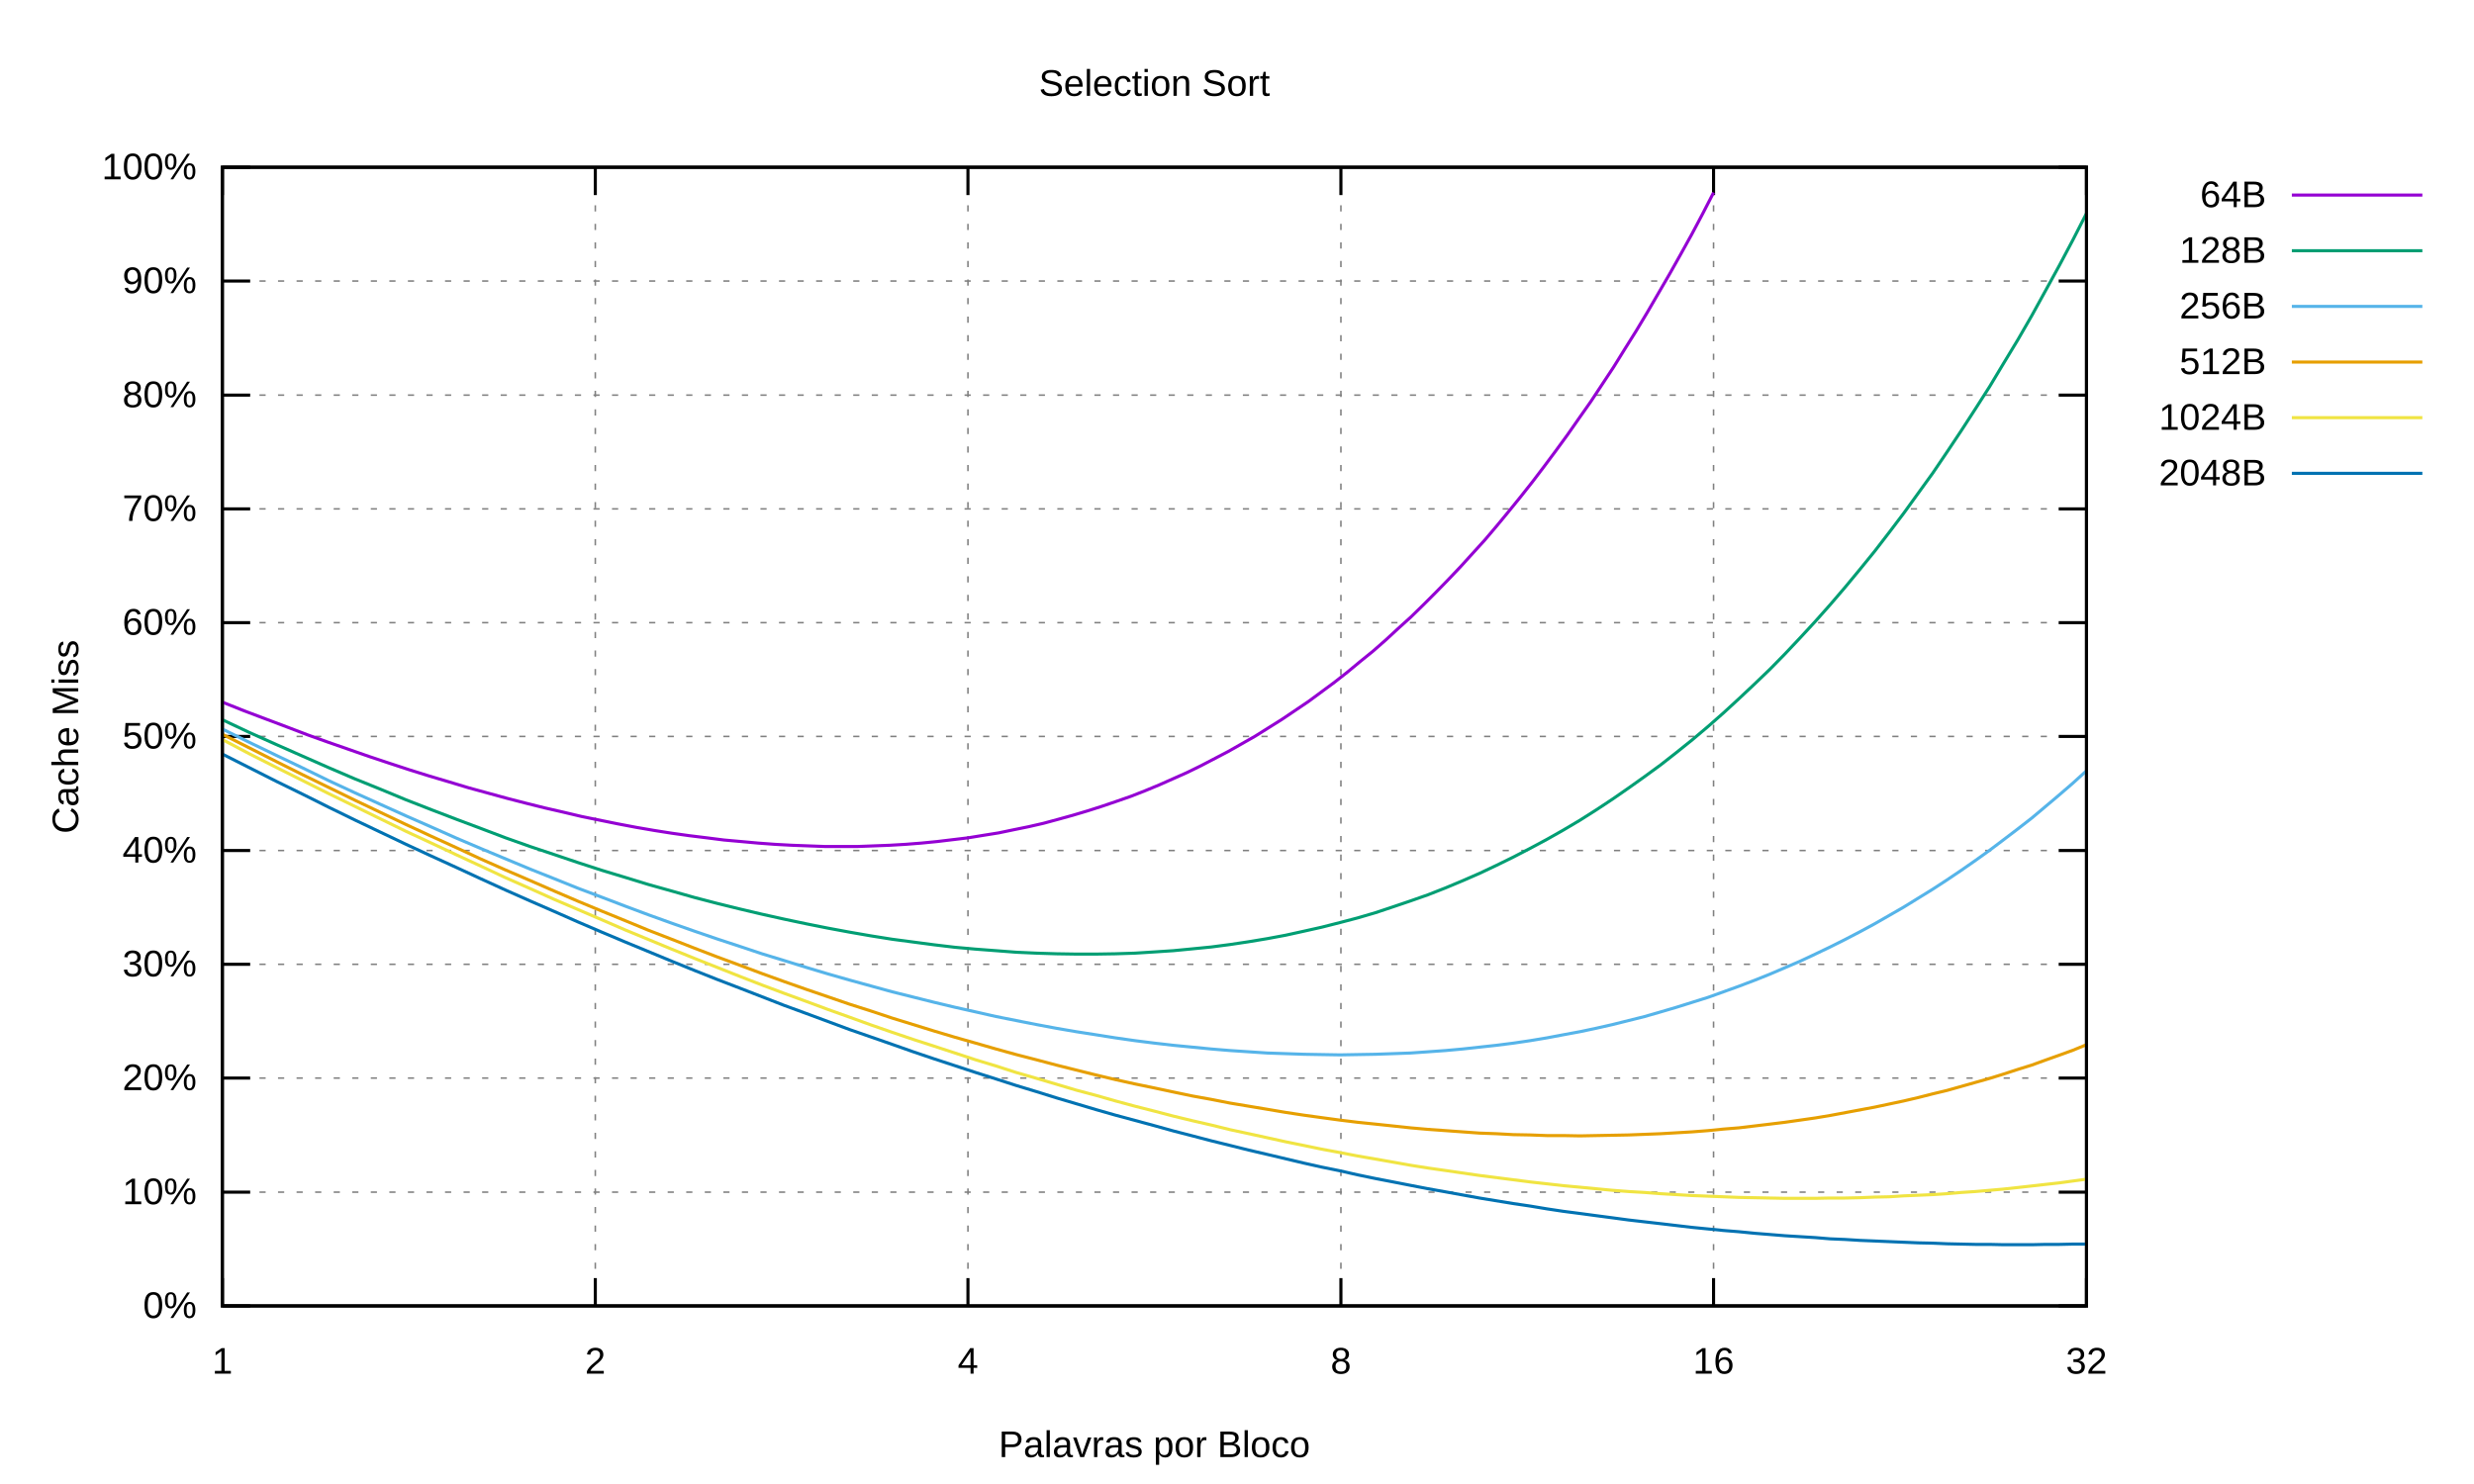
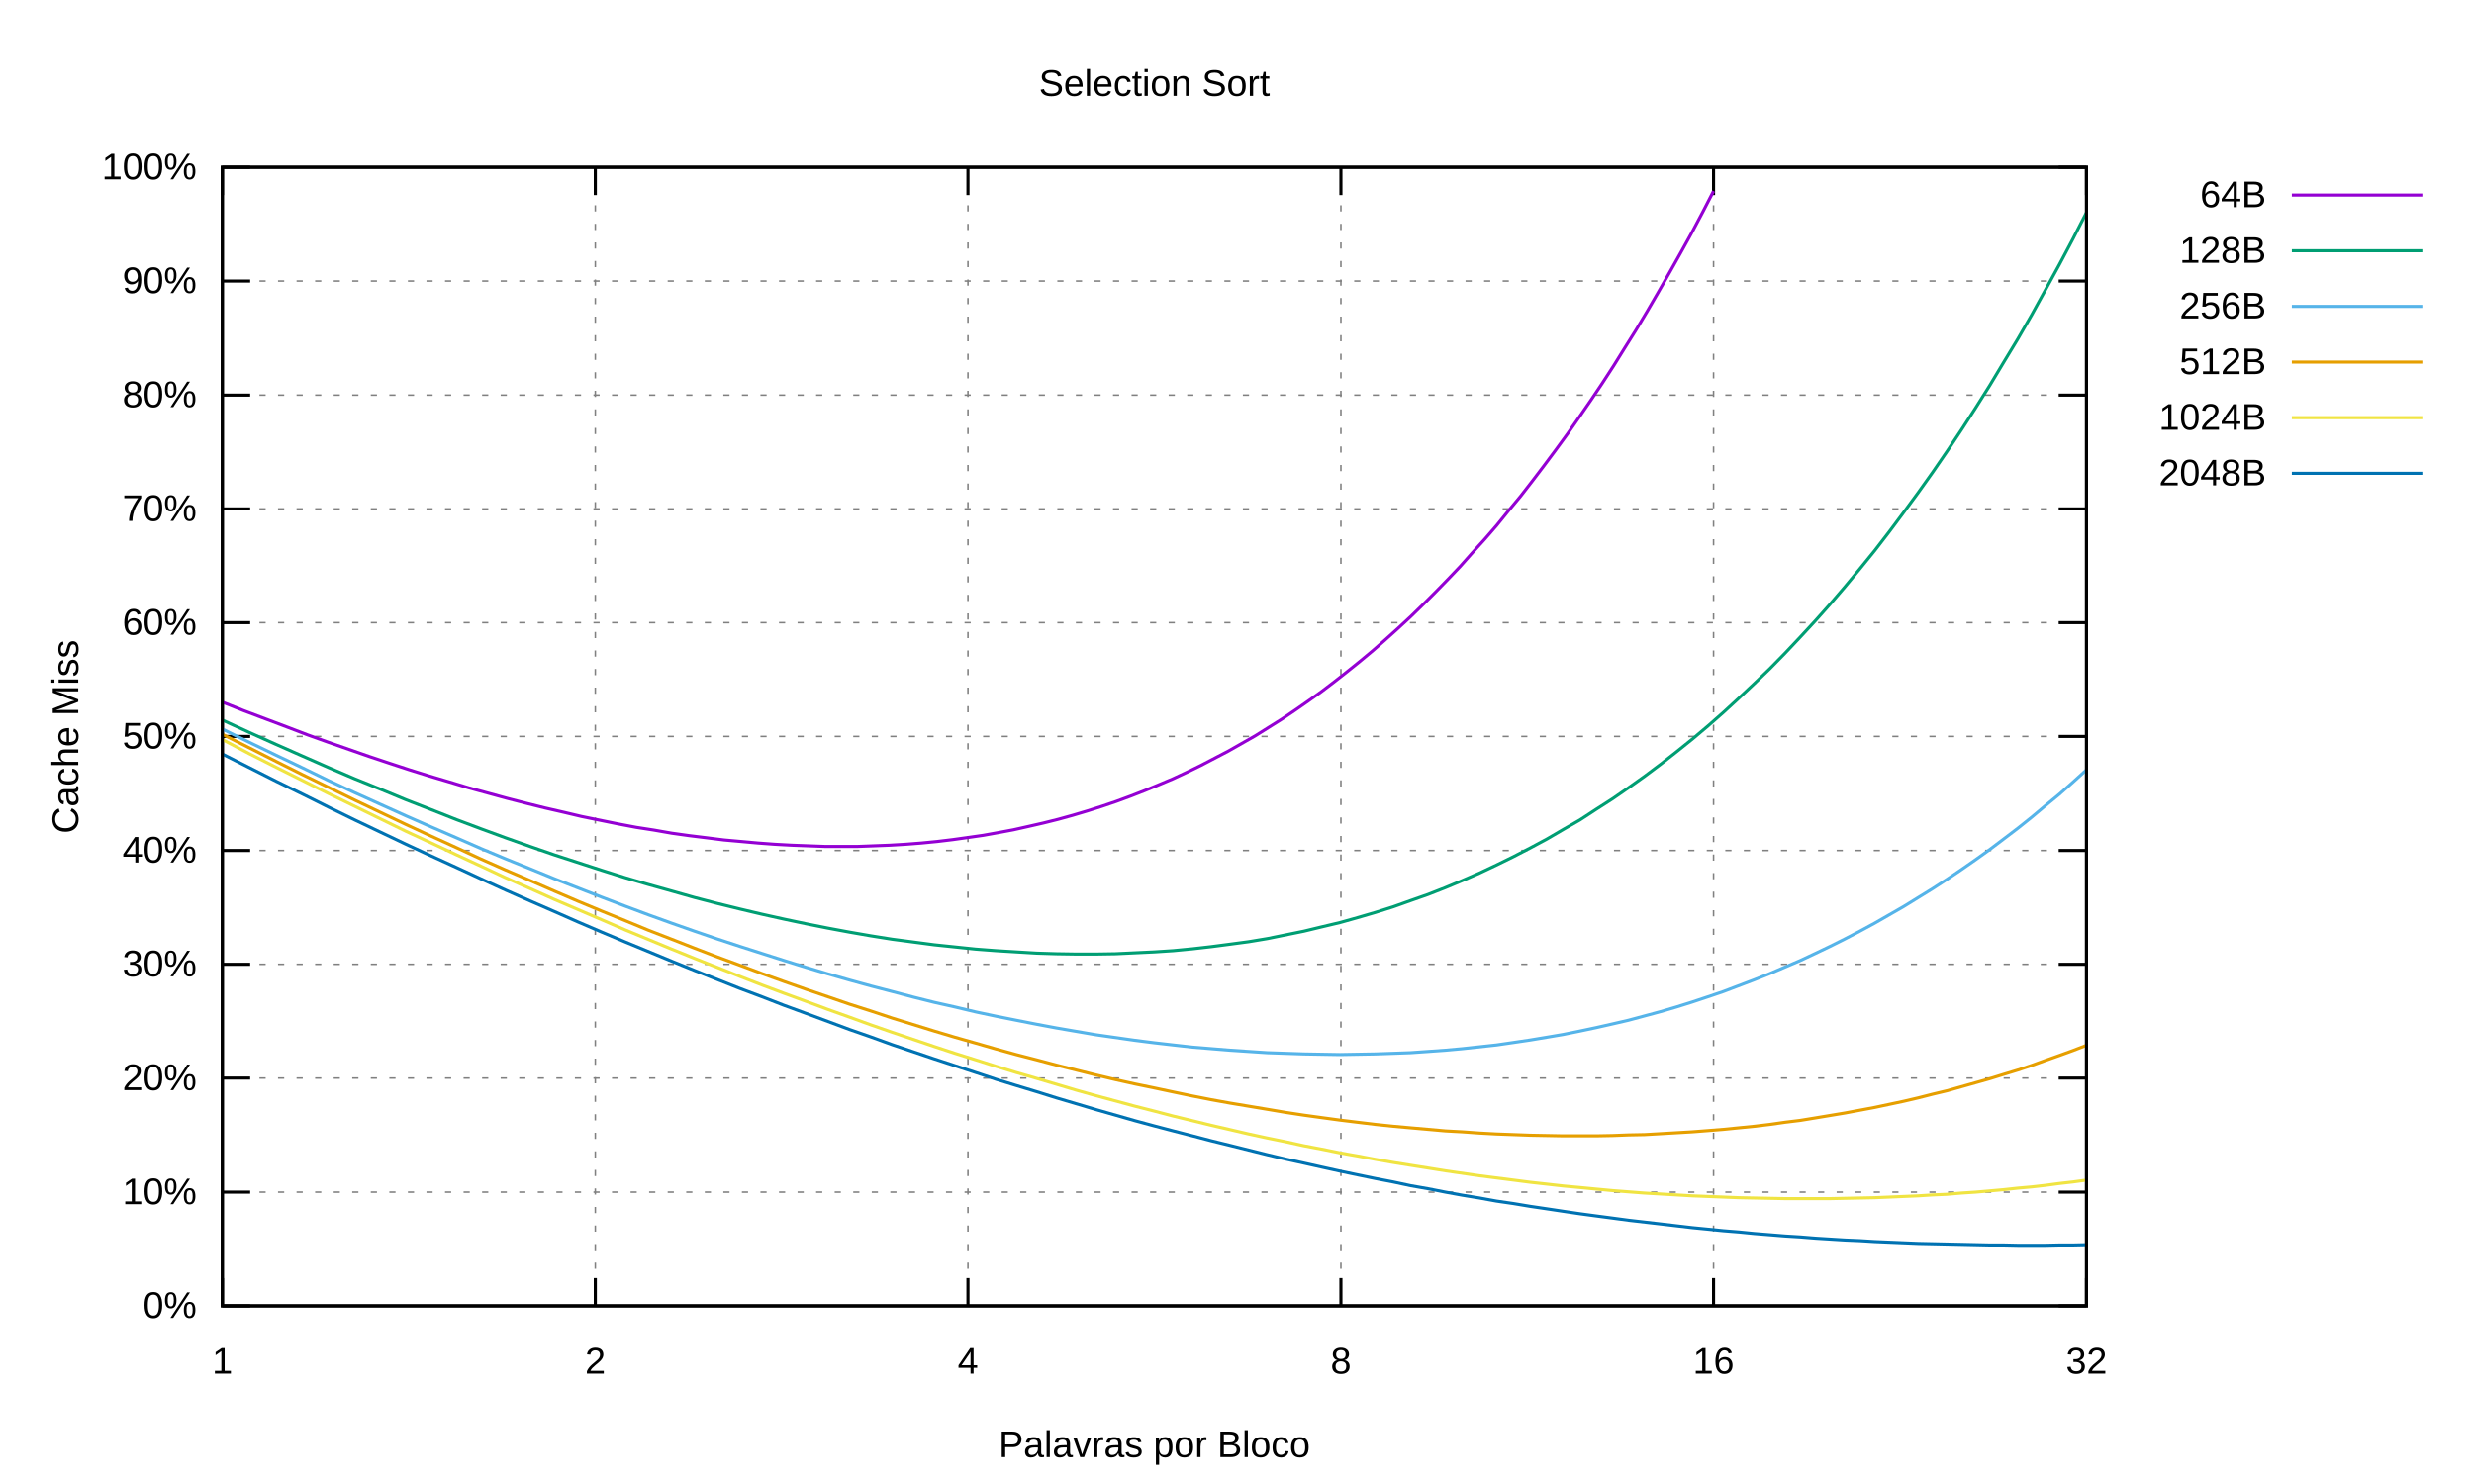
<svg xmlns="http://www.w3.org/2000/svg" xmlns:xlink="http://www.w3.org/1999/xlink" width="800" height="480" viewBox="0 0 800 480">
  <g id="gnuplot_canvas">
    <rect x="0" y="0" width="800" height="480" fill="none" />
    <defs>
      <circle id="gpDot" r="0.5" stroke-width="0.5" stroke="currentColor" />
      <path id="gpPt0" stroke-width="0.222" stroke="currentColor" d="M-1,0 h2 M0,-1 v2" />
      <path id="gpPt1" stroke-width="0.222" stroke="currentColor" d="M-1,-1 L1,1 M1,-1 L-1,1" />
      <path id="gpPt2" stroke-width="0.222" stroke="currentColor" d="M-1,0 L1,0 M0,-1 L0,1 M-1,-1 L1,1 M-1,1 L1,-1" />
      <rect id="gpPt3" stroke-width="0.222" stroke="currentColor" x="-1" y="-1" width="2" height="2" />
      <rect id="gpPt4" stroke-width="0.222" stroke="currentColor" fill="currentColor" x="-1" y="-1" width="2" height="2" />
      <circle id="gpPt5" stroke-width="0.222" stroke="currentColor" cx="0" cy="0" r="1" />
      <use xlink:href="#gpPt5" id="gpPt6" fill="currentColor" stroke="none" />
      <path id="gpPt7" stroke-width="0.222" stroke="currentColor" d="M0,-1.33 L-1.33,0.67 L1.33,0.67 z" />
      <use xlink:href="#gpPt7" id="gpPt8" fill="currentColor" stroke="none" />
      <use xlink:href="#gpPt7" id="gpPt9" stroke="currentColor" transform="rotate(180)" />
      <use xlink:href="#gpPt9" id="gpPt10" fill="currentColor" stroke="none" />
      <use xlink:href="#gpPt3" id="gpPt11" stroke="currentColor" transform="rotate(45)" />
      <use xlink:href="#gpPt11" id="gpPt12" fill="currentColor" stroke="none" />
      <path id="gpPt13" stroke-width="0.222" stroke="currentColor" d="M0,1.330 L1.265,0.411 L0.782,-1.067 L-0.782,-1.076 L-1.265,0.411 z" />
      <use xlink:href="#gpPt13" id="gpPt14" fill="currentColor" stroke="none" />
      <filter id="textbox" filterUnits="objectBoundingBox" x="0" y="0" height="1" width="1">
        <feFlood flood-color="white" flood-opacity="1" result="bgnd" />
        <feComposite in="SourceGraphic" in2="bgnd" operator="atop" />
      </filter>
      <filter id="greybox" filterUnits="objectBoundingBox" x="0" y="0" height="1" width="1">
        <feFlood flood-color="lightgrey" flood-opacity="1" result="grey" />
        <feComposite in="SourceGraphic" in2="grey" operator="atop" />
      </filter>
    </defs>
    <g fill="none" color="white" stroke="black" stroke-width="1.00" stroke-linecap="butt" stroke-linejoin="miter">
</g>
    <g fill="none" color="black" stroke="currentColor" stroke-width="1.00" stroke-linecap="butt" stroke-linejoin="miter">
</g>
    <g fill="none" color="black" stroke="black" stroke-width="0.50" stroke-linecap="butt" stroke-linejoin="miter">
</g>
    <g fill="none" color="gray" stroke="currentColor" stroke-width="0.50" stroke-linecap="butt" stroke-linejoin="miter">
      <path stroke="gray" stroke-dasharray="2,4" class="gridline" d="M71.9,422.4 L674.7,422.4  " />
    </g>
    <g fill="none" color="gray" stroke="gray" stroke-width="1.00" stroke-linecap="butt" stroke-linejoin="miter">
</g>
    <g fill="none" color="black" stroke="currentColor" stroke-width="1.00" stroke-linecap="butt" stroke-linejoin="miter">
      <path stroke="black" d="M71.9,422.4 L80.9,422.4 M674.7,422.4 L665.7,422.4  " />
      <g transform="translate(63.6,426.3)" stroke="none" fill="black" font-family="Arial" font-size="12.00" text-anchor="end">
        <text>
          <tspan font-family="Arial">0%</tspan>
        </text>
      </g>
    </g>
    <g fill="none" color="black" stroke="currentColor" stroke-width="1.00" stroke-linecap="butt" stroke-linejoin="miter">
</g>
    <g fill="none" color="black" stroke="black" stroke-width="0.50" stroke-linecap="butt" stroke-linejoin="miter">
</g>
    <g fill="none" color="gray" stroke="currentColor" stroke-width="0.50" stroke-linecap="butt" stroke-linejoin="miter">
      <path stroke="gray" stroke-dasharray="2,4" class="gridline" d="M71.9,385.6 L674.7,385.6  " />
    </g>
    <g fill="none" color="gray" stroke="gray" stroke-width="1.00" stroke-linecap="butt" stroke-linejoin="miter">
</g>
    <g fill="none" color="black" stroke="currentColor" stroke-width="1.00" stroke-linecap="butt" stroke-linejoin="miter">
      <path stroke="black" d="M71.9,385.6 L80.9,385.6 M674.7,385.6 L665.7,385.6  " />
      <g transform="translate(63.6,389.5)" stroke="none" fill="black" font-family="Arial" font-size="12.00" text-anchor="end">
        <text>
          <tspan font-family="Arial">10%</tspan>
        </text>
      </g>
    </g>
    <g fill="none" color="black" stroke="currentColor" stroke-width="1.00" stroke-linecap="butt" stroke-linejoin="miter">
</g>
    <g fill="none" color="black" stroke="black" stroke-width="0.50" stroke-linecap="butt" stroke-linejoin="miter">
</g>
    <g fill="none" color="gray" stroke="currentColor" stroke-width="0.50" stroke-linecap="butt" stroke-linejoin="miter">
      <path stroke="gray" stroke-dasharray="2,4" class="gridline" d="M71.9,348.7 L674.7,348.7  " />
    </g>
    <g fill="none" color="gray" stroke="gray" stroke-width="1.00" stroke-linecap="butt" stroke-linejoin="miter">
</g>
    <g fill="none" color="black" stroke="currentColor" stroke-width="1.00" stroke-linecap="butt" stroke-linejoin="miter">
      <path stroke="black" d="M71.9,348.7 L80.9,348.7 M674.7,348.7 L665.7,348.7  " />
      <g transform="translate(63.6,352.6)" stroke="none" fill="black" font-family="Arial" font-size="12.00" text-anchor="end">
        <text>
          <tspan font-family="Arial">20%</tspan>
        </text>
      </g>
    </g>
    <g fill="none" color="black" stroke="currentColor" stroke-width="1.00" stroke-linecap="butt" stroke-linejoin="miter">
</g>
    <g fill="none" color="black" stroke="black" stroke-width="0.50" stroke-linecap="butt" stroke-linejoin="miter">
</g>
    <g fill="none" color="gray" stroke="currentColor" stroke-width="0.50" stroke-linecap="butt" stroke-linejoin="miter">
      <path stroke="gray" stroke-dasharray="2,4" class="gridline" d="M71.9,311.9 L674.7,311.9  " />
    </g>
    <g fill="none" color="gray" stroke="gray" stroke-width="1.00" stroke-linecap="butt" stroke-linejoin="miter">
</g>
    <g fill="none" color="black" stroke="currentColor" stroke-width="1.00" stroke-linecap="butt" stroke-linejoin="miter">
      <path stroke="black" d="M71.9,311.9 L80.9,311.9 M674.7,311.9 L665.7,311.9  " />
      <g transform="translate(63.6,315.8)" stroke="none" fill="black" font-family="Arial" font-size="12.00" text-anchor="end">
        <text>
          <tspan font-family="Arial">30%</tspan>
        </text>
      </g>
    </g>
    <g fill="none" color="black" stroke="currentColor" stroke-width="1.00" stroke-linecap="butt" stroke-linejoin="miter">
</g>
    <g fill="none" color="black" stroke="black" stroke-width="0.50" stroke-linecap="butt" stroke-linejoin="miter">
</g>
    <g fill="none" color="gray" stroke="currentColor" stroke-width="0.50" stroke-linecap="butt" stroke-linejoin="miter">
      <path stroke="gray" stroke-dasharray="2,4" class="gridline" d="M71.9,275.1 L674.7,275.1  " />
    </g>
    <g fill="none" color="gray" stroke="gray" stroke-width="1.00" stroke-linecap="butt" stroke-linejoin="miter">
</g>
    <g fill="none" color="black" stroke="currentColor" stroke-width="1.00" stroke-linecap="butt" stroke-linejoin="miter">
      <path stroke="black" d="M71.9,275.1 L80.9,275.1 M674.7,275.1 L665.7,275.1  " />
      <g transform="translate(63.6,279.0)" stroke="none" fill="black" font-family="Arial" font-size="12.00" text-anchor="end">
        <text>
          <tspan font-family="Arial">40%</tspan>
        </text>
      </g>
    </g>
    <g fill="none" color="black" stroke="currentColor" stroke-width="1.00" stroke-linecap="butt" stroke-linejoin="miter">
</g>
    <g fill="none" color="black" stroke="black" stroke-width="0.50" stroke-linecap="butt" stroke-linejoin="miter">
</g>
    <g fill="none" color="gray" stroke="currentColor" stroke-width="0.50" stroke-linecap="butt" stroke-linejoin="miter">
      <path stroke="gray" stroke-dasharray="2,4" class="gridline" d="M71.9,238.2 L674.7,238.2  " />
    </g>
    <g fill="none" color="gray" stroke="gray" stroke-width="1.00" stroke-linecap="butt" stroke-linejoin="miter">
</g>
    <g fill="none" color="black" stroke="currentColor" stroke-width="1.00" stroke-linecap="butt" stroke-linejoin="miter">
      <path stroke="black" d="M71.9,238.2 L80.9,238.2 M674.7,238.2 L665.7,238.2  " />
      <g transform="translate(63.6,242.1)" stroke="none" fill="black" font-family="Arial" font-size="12.00" text-anchor="end">
        <text>
          <tspan font-family="Arial">50%</tspan>
        </text>
      </g>
    </g>
    <g fill="none" color="black" stroke="currentColor" stroke-width="1.00" stroke-linecap="butt" stroke-linejoin="miter">
</g>
    <g fill="none" color="black" stroke="black" stroke-width="0.50" stroke-linecap="butt" stroke-linejoin="miter">
</g>
    <g fill="none" color="gray" stroke="currentColor" stroke-width="0.50" stroke-linecap="butt" stroke-linejoin="miter">
      <path stroke="gray" stroke-dasharray="2,4" class="gridline" d="M71.9,201.4 L674.7,201.4  " />
    </g>
    <g fill="none" color="gray" stroke="gray" stroke-width="1.00" stroke-linecap="butt" stroke-linejoin="miter">
</g>
    <g fill="none" color="black" stroke="currentColor" stroke-width="1.00" stroke-linecap="butt" stroke-linejoin="miter">
      <path stroke="black" d="M71.9,201.4 L80.9,201.4 M674.7,201.4 L665.7,201.4  " />
      <g transform="translate(63.6,205.3)" stroke="none" fill="black" font-family="Arial" font-size="12.00" text-anchor="end">
        <text>
          <tspan font-family="Arial">60%</tspan>
        </text>
      </g>
    </g>
    <g fill="none" color="black" stroke="currentColor" stroke-width="1.00" stroke-linecap="butt" stroke-linejoin="miter">
</g>
    <g fill="none" color="black" stroke="black" stroke-width="0.50" stroke-linecap="butt" stroke-linejoin="miter">
</g>
    <g fill="none" color="gray" stroke="currentColor" stroke-width="0.50" stroke-linecap="butt" stroke-linejoin="miter">
      <path stroke="gray" stroke-dasharray="2,4" class="gridline" d="M71.9,164.6 L674.7,164.6  " />
    </g>
    <g fill="none" color="gray" stroke="gray" stroke-width="1.00" stroke-linecap="butt" stroke-linejoin="miter">
</g>
    <g fill="none" color="black" stroke="currentColor" stroke-width="1.00" stroke-linecap="butt" stroke-linejoin="miter">
      <path stroke="black" d="M71.9,164.6 L80.9,164.6 M674.7,164.6 L665.7,164.6  " />
      <g transform="translate(63.6,168.5)" stroke="none" fill="black" font-family="Arial" font-size="12.00" text-anchor="end">
        <text>
          <tspan font-family="Arial">70%</tspan>
        </text>
      </g>
    </g>
    <g fill="none" color="black" stroke="currentColor" stroke-width="1.00" stroke-linecap="butt" stroke-linejoin="miter">
</g>
    <g fill="none" color="black" stroke="black" stroke-width="0.50" stroke-linecap="butt" stroke-linejoin="miter">
</g>
    <g fill="none" color="gray" stroke="currentColor" stroke-width="0.50" stroke-linecap="butt" stroke-linejoin="miter">
      <path stroke="gray" stroke-dasharray="2,4" class="gridline" d="M71.9,127.8 L674.7,127.8  " />
    </g>
    <g fill="none" color="gray" stroke="gray" stroke-width="1.00" stroke-linecap="butt" stroke-linejoin="miter">
</g>
    <g fill="none" color="black" stroke="currentColor" stroke-width="1.00" stroke-linecap="butt" stroke-linejoin="miter">
      <path stroke="black" d="M71.9,127.8 L80.9,127.8 M674.7,127.8 L665.7,127.8  " />
      <g transform="translate(63.6,131.7)" stroke="none" fill="black" font-family="Arial" font-size="12.00" text-anchor="end">
        <text>
          <tspan font-family="Arial">80%</tspan>
        </text>
      </g>
    </g>
    <g fill="none" color="black" stroke="currentColor" stroke-width="1.00" stroke-linecap="butt" stroke-linejoin="miter">
</g>
    <g fill="none" color="black" stroke="black" stroke-width="0.50" stroke-linecap="butt" stroke-linejoin="miter">
</g>
    <g fill="none" color="gray" stroke="currentColor" stroke-width="0.50" stroke-linecap="butt" stroke-linejoin="miter">
      <path stroke="gray" stroke-dasharray="2,4" class="gridline" d="M71.9,90.9 L674.7,90.9  " />
    </g>
    <g fill="none" color="gray" stroke="gray" stroke-width="1.00" stroke-linecap="butt" stroke-linejoin="miter">
</g>
    <g fill="none" color="black" stroke="currentColor" stroke-width="1.00" stroke-linecap="butt" stroke-linejoin="miter">
      <path stroke="black" d="M71.9,90.9 L80.9,90.9 M674.7,90.9 L665.7,90.9  " />
      <g transform="translate(63.6,94.8)" stroke="none" fill="black" font-family="Arial" font-size="12.00" text-anchor="end">
        <text>
          <tspan font-family="Arial">90%</tspan>
        </text>
      </g>
    </g>
    <g fill="none" color="black" stroke="currentColor" stroke-width="1.00" stroke-linecap="butt" stroke-linejoin="miter">
</g>
    <g fill="none" color="black" stroke="black" stroke-width="0.50" stroke-linecap="butt" stroke-linejoin="miter">
</g>
    <g fill="none" color="gray" stroke="currentColor" stroke-width="0.50" stroke-linecap="butt" stroke-linejoin="miter">
      <path stroke="gray" stroke-dasharray="2,4" class="gridline" d="M71.9,54.1 L674.7,54.1  " />
    </g>
    <g fill="none" color="gray" stroke="gray" stroke-width="1.00" stroke-linecap="butt" stroke-linejoin="miter">
</g>
    <g fill="none" color="black" stroke="currentColor" stroke-width="1.00" stroke-linecap="butt" stroke-linejoin="miter">
      <path stroke="black" d="M71.9,54.1 L80.9,54.1 M674.7,54.1 L665.7,54.1  " />
      <g transform="translate(63.6,58.0)" stroke="none" fill="black" font-family="Arial" font-size="12.00" text-anchor="end">
        <text>
          <tspan font-family="Arial">100%</tspan>
        </text>
      </g>
    </g>
    <g fill="none" color="black" stroke="currentColor" stroke-width="1.00" stroke-linecap="butt" stroke-linejoin="miter">
</g>
    <g fill="none" color="black" stroke="black" stroke-width="0.50" stroke-linecap="butt" stroke-linejoin="miter">
</g>
    <g fill="none" color="gray" stroke="currentColor" stroke-width="0.50" stroke-linecap="butt" stroke-linejoin="miter">
      <path stroke="gray" stroke-dasharray="2,4" class="gridline" d="M71.9,422.4 L71.9,54.1  " />
    </g>
    <g fill="none" color="gray" stroke="gray" stroke-width="1.00" stroke-linecap="butt" stroke-linejoin="miter">
</g>
    <g fill="none" color="black" stroke="currentColor" stroke-width="1.00" stroke-linecap="butt" stroke-linejoin="miter">
      <path stroke="black" d="M71.9,422.4 L71.9,413.4 M71.9,54.1 L71.9,63.1  " />
      <g transform="translate(71.9,444.3)" stroke="none" fill="black" font-family="Arial" font-size="12.00" text-anchor="middle">
        <text>
          <tspan font-family="Arial"> 1</tspan>
        </text>
      </g>
    </g>
    <g fill="none" color="black" stroke="currentColor" stroke-width="1.00" stroke-linecap="butt" stroke-linejoin="miter">
</g>
    <g fill="none" color="black" stroke="black" stroke-width="0.50" stroke-linecap="butt" stroke-linejoin="miter">
</g>
    <g fill="none" color="gray" stroke="currentColor" stroke-width="0.50" stroke-linecap="butt" stroke-linejoin="miter">
      <path stroke="gray" stroke-dasharray="2,4" class="gridline" d="M192.5,422.4 L192.5,54.1  " />
    </g>
    <g fill="none" color="gray" stroke="gray" stroke-width="1.00" stroke-linecap="butt" stroke-linejoin="miter">
</g>
    <g fill="none" color="black" stroke="currentColor" stroke-width="1.00" stroke-linecap="butt" stroke-linejoin="miter">
      <path stroke="black" d="M192.5,422.4 L192.5,413.4 M192.5,54.1 L192.5,63.1  " />
      <g transform="translate(192.5,444.3)" stroke="none" fill="black" font-family="Arial" font-size="12.00" text-anchor="middle">
        <text>
          <tspan font-family="Arial"> 2</tspan>
        </text>
      </g>
    </g>
    <g fill="none" color="black" stroke="currentColor" stroke-width="1.00" stroke-linecap="butt" stroke-linejoin="miter">
</g>
    <g fill="none" color="black" stroke="black" stroke-width="0.50" stroke-linecap="butt" stroke-linejoin="miter">
</g>
    <g fill="none" color="gray" stroke="currentColor" stroke-width="0.50" stroke-linecap="butt" stroke-linejoin="miter">
      <path stroke="gray" stroke-dasharray="2,4" class="gridline" d="M313.0,422.4 L313.0,54.1  " />
    </g>
    <g fill="none" color="gray" stroke="gray" stroke-width="1.00" stroke-linecap="butt" stroke-linejoin="miter">
</g>
    <g fill="none" color="black" stroke="currentColor" stroke-width="1.00" stroke-linecap="butt" stroke-linejoin="miter">
      <path stroke="black" d="M313.0,422.4 L313.0,413.4 M313.0,54.1 L313.0,63.1  " />
      <g transform="translate(313.0,444.3)" stroke="none" fill="black" font-family="Arial" font-size="12.00" text-anchor="middle">
        <text>
          <tspan font-family="Arial"> 4</tspan>
        </text>
      </g>
    </g>
    <g fill="none" color="black" stroke="currentColor" stroke-width="1.00" stroke-linecap="butt" stroke-linejoin="miter">
</g>
    <g fill="none" color="black" stroke="black" stroke-width="0.50" stroke-linecap="butt" stroke-linejoin="miter">
</g>
    <g fill="none" color="gray" stroke="currentColor" stroke-width="0.50" stroke-linecap="butt" stroke-linejoin="miter">
      <path stroke="gray" stroke-dasharray="2,4" class="gridline" d="M433.6,422.4 L433.6,54.1  " />
    </g>
    <g fill="none" color="gray" stroke="gray" stroke-width="1.00" stroke-linecap="butt" stroke-linejoin="miter">
</g>
    <g fill="none" color="black" stroke="currentColor" stroke-width="1.00" stroke-linecap="butt" stroke-linejoin="miter">
      <path stroke="black" d="M433.6,422.4 L433.6,413.4 M433.6,54.1 L433.6,63.1  " />
      <g transform="translate(433.6,444.3)" stroke="none" fill="black" font-family="Arial" font-size="12.00" text-anchor="middle">
        <text>
          <tspan font-family="Arial"> 8</tspan>
        </text>
      </g>
    </g>
    <g fill="none" color="black" stroke="currentColor" stroke-width="1.00" stroke-linecap="butt" stroke-linejoin="miter">
</g>
    <g fill="none" color="black" stroke="black" stroke-width="0.50" stroke-linecap="butt" stroke-linejoin="miter">
</g>
    <g fill="none" color="gray" stroke="currentColor" stroke-width="0.50" stroke-linecap="butt" stroke-linejoin="miter">
      <path stroke="gray" stroke-dasharray="2,4" class="gridline" d="M554.1,422.4 L554.1,54.1  " />
    </g>
    <g fill="none" color="gray" stroke="gray" stroke-width="1.00" stroke-linecap="butt" stroke-linejoin="miter">
</g>
    <g fill="none" color="black" stroke="currentColor" stroke-width="1.00" stroke-linecap="butt" stroke-linejoin="miter">
      <path stroke="black" d="M554.1,422.4 L554.1,413.4 M554.1,54.1 L554.1,63.1  " />
      <g transform="translate(554.1,444.3)" stroke="none" fill="black" font-family="Arial" font-size="12.00" text-anchor="middle">
        <text>
          <tspan font-family="Arial"> 16</tspan>
        </text>
      </g>
    </g>
    <g fill="none" color="black" stroke="currentColor" stroke-width="1.00" stroke-linecap="butt" stroke-linejoin="miter">
</g>
    <g fill="none" color="black" stroke="black" stroke-width="0.50" stroke-linecap="butt" stroke-linejoin="miter">
</g>
    <g fill="none" color="gray" stroke="currentColor" stroke-width="0.50" stroke-linecap="butt" stroke-linejoin="miter">
      <path stroke="gray" stroke-dasharray="2,4" class="gridline" d="M674.7,422.4 L674.7,54.1  " />
    </g>
    <g fill="none" color="gray" stroke="gray" stroke-width="1.00" stroke-linecap="butt" stroke-linejoin="miter">
</g>
    <g fill="none" color="black" stroke="currentColor" stroke-width="1.00" stroke-linecap="butt" stroke-linejoin="miter">
      <path stroke="black" d="M674.7,422.4 L674.7,413.4 M674.7,54.1 L674.7,63.1  " />
      <g transform="translate(674.7,444.3)" stroke="none" fill="black" font-family="Arial" font-size="12.00" text-anchor="middle">
        <text>
          <tspan font-family="Arial"> 32</tspan>
        </text>
      </g>
    </g>
    <g fill="none" color="black" stroke="currentColor" stroke-width="1.00" stroke-linecap="butt" stroke-linejoin="miter">
</g>
    <g fill="none" color="black" stroke="currentColor" stroke-width="1.00" stroke-linecap="butt" stroke-linejoin="miter">
      <path stroke="black" d="M71.9,54.1 L71.9,422.4 L674.7,422.4 L674.7,54.1 L71.9,54.1 Z  " />
    </g>
    <g fill="none" color="black" stroke="currentColor" stroke-width="1.00" stroke-linecap="butt" stroke-linejoin="miter">
      <g transform="translate(25.3,238.3) rotate(270)" stroke="none" fill="black" font-family="Arial" font-size="12.00" text-anchor="middle">
        <text>
          <tspan font-family="Arial">Cache Miss</tspan>
        </text>
      </g>
    </g>
    <g fill="none" color="black" stroke="currentColor" stroke-width="1.00" stroke-linecap="butt" stroke-linejoin="miter">
      <g transform="translate(373.3,471.3)" stroke="none" fill="black" font-family="Arial" font-size="12.00" text-anchor="middle">
        <text>
          <tspan font-family="Arial">Palavras por Bloco</tspan>
        </text>
      </g>
    </g>
    <g fill="none" color="black" stroke="currentColor" stroke-width="1.00" stroke-linecap="butt" stroke-linejoin="miter">
      <g transform="translate(373.3,31.0)" stroke="none" fill="black" font-family="Arial" font-size="12.00" text-anchor="middle">
        <text>
          <tspan font-family="Arial">Selection Sort</tspan>
        </text>
      </g>
    </g>
    <g fill="none" color="black" stroke="currentColor" stroke-width="1.00" stroke-linecap="butt" stroke-linejoin="miter">
</g>
    <g id="gnuplot_plot_1">
      <g fill="none" color="black" stroke="currentColor" stroke-width="1.00" stroke-linecap="butt" stroke-linejoin="miter">
        <g transform="translate(732.8,67.0)" stroke="none" fill="black" font-family="Arial" font-size="12.00" text-anchor="end">
          <text>
            <tspan font-family="Arial">64B</tspan>
          </text>
        </g>
      </g>
      <g fill="none" color="black" stroke="currentColor" stroke-width="1.00" stroke-linecap="butt" stroke-linejoin="miter">
-         <path stroke="rgb(148,   0, 211)" d="M741.1,63.1 L783.3,63.1 M71.9,227.1 L78.9,229.9 L85.8,232.5 L92.7,235.1 L99.5,237.7 L106.2,240.1   L112.8,242.4 L119.4,244.7 L126.0,246.9 L132.4,249.0 L138.8,251.0 L145.2,252.9 L151.5,254.8 L157.7,256.5   L163.9,258.2 L170.1,259.8 L176.1,261.3 L182.2,262.7 L188.1,264.1 L194.0,265.3 L199.9,266.5 L205.7,267.6   L211.5,268.6 L217.2,269.5 L222.9,270.3 L228.6,271.0 L234.1,271.7 L239.7,272.2 L245.2,272.7 L250.6,273.1   L256.1,273.4 L261.4,273.6 L266.8,273.8 L272.0,273.8 L277.3,273.8 L282.5,273.6 L287.7,273.4 L292.8,273.1   L297.9,272.7 L303.0,272.2 L308.0,271.6 L313.0,271.0 L317.9,270.2 L322.9,269.4 L327.7,268.4 L332.6,267.4   L337.4,266.3 L342.2,265.0 L346.9,263.7 L351.6,262.3 L356.3,260.8 L361.0,259.2 L365.6,257.6 L370.2,255.8   L374.8,253.9 L379.3,251.9 L383.8,249.9 L388.3,247.7 L392.7,245.4 L397.1,243.1 L401.5,240.6 L405.9,238.1   L410.2,235.4 L414.5,232.7 L418.8,229.8 L423.1,226.9 L427.3,223.8 L431.5,220.7 L435.7,217.4 L439.8,214.0   L444.0,210.6 L448.1,207.0 L452.1,203.3 L456.2,199.6 L460.2,195.7 L464.2,191.7 L468.2,187.6 L472.2,183.4   L476.1,179.1 L480.1,174.7 L484.0,170.1 L487.8,165.5 L491.7,160.7 L495.5,155.9 L499.3,150.9 L503.1,145.8   L506.9,140.6 L510.6,135.3 L514.4,129.9 L518.1,124.3 L521.8,118.7 L525.4,112.9 L529.1,107.0 L532.7,101.0   L536.3,94.8 L539.9,88.6 L543.5,82.2 L547.1,75.7 L550.6,69.1 L554.1,62.3  " />
+         <path stroke="rgb(148,   0, 211)" d="M741.1,63.1 L783.3,63.1 M71.9,227.1 L78.9,229.9 L85.8,232.5 L92.7,235.1 L99.5,237.7 L106.2,240.1   L112.8,242.4 L119.4,244.7 L126.0,246.9 L132.4,249.0 L138.8,251.0 L145.2,252.9 L151.5,254.8 L157.7,256.5   L163.9,258.2 L170.1,259.8 L176.1,261.3 L182.2,262.7 L188.1,264.1 L194.0,265.3 L199.9,266.5 L205.7,267.6   L211.5,268.5 L217.2,269.5 L222.9,270.3 L228.6,271.0 L234.1,271.7 L239.7,272.2 L245.2,272.7 L250.6,273.1   L256.1,273.4 L261.4,273.6 L266.8,273.8 L272.0,273.8 L277.3,273.8 L282.5,273.6 L287.7,273.4 L292.8,273.1   L297.9,272.7 L303.0,272.2 L308.0,271.6 L313.0,270.9 L317.9,270.2 L322.9,269.3 L327.7,268.4 L332.6,267.3   L337.4,266.2 L342.2,265.0 L346.9,263.7 L351.6,262.3 L356.3,260.8 L361.0,259.2 L365.6,257.5 L370.2,255.7   L374.8,253.8 L379.3,251.9 L383.8,249.8 L388.3,247.6 L392.7,245.3 L397.1,243.0 L401.5,240.5 L405.9,238.0   L410.2,235.3 L414.5,232.6 L418.8,229.7 L423.1,226.7 L427.3,223.7 L431.5,220.5 L435.7,217.2 L439.8,213.9   L444.0,210.4 L448.1,206.8 L452.1,203.2 L456.2,199.4 L460.2,195.5 L464.2,191.5 L468.2,187.4 L472.2,183.2   L476.1,178.8 L480.1,174.4 L484.0,169.9 L487.8,165.2 L491.7,160.5 L495.5,155.6 L499.3,150.6 L503.1,145.5   L506.9,140.3 L510.6,135.0 L514.4,129.5 L518.1,124.0 L521.8,118.3 L525.4,112.5 L529.1,106.6 L532.7,100.6   L536.3,94.4 L539.9,88.1 L543.5,81.7 L547.1,75.2 L550.6,68.6 L554.1,61.8  " />
      </g>
    </g>
    <g id="gnuplot_plot_2">
      <g fill="none" color="black" stroke="currentColor" stroke-width="1.00" stroke-linecap="butt" stroke-linejoin="miter">
        <g transform="translate(732.8,85.0)" stroke="none" fill="black" font-family="Arial" font-size="12.00" text-anchor="end">
          <text>
            <tspan font-family="Arial">128B</tspan>
          </text>
        </g>
      </g>
      <g fill="none" color="black" stroke="currentColor" stroke-width="1.00" stroke-linecap="butt" stroke-linejoin="miter">
-         <path stroke="rgb(  0, 158, 115)" d="M741.1,81.1 L783.3,81.1 M71.9,232.8 L80.6,236.9 L89.3,240.8 L97.9,244.6 L106.3,248.3 L114.7,251.9   L123.1,255.3 L131.3,258.7 L139.5,261.9 L147.6,265.0 L155.6,268.0 L163.5,271.0 L171.4,273.8 L179.2,276.4   L186.9,279.0 L194.6,281.5 L202.2,283.8 L209.7,286.1 L217.2,288.2 L224.6,290.3 L231.9,292.2 L239.2,294.0   L246.4,295.7 L253.6,297.3 L260.7,298.8 L267.7,300.2 L274.7,301.5 L281.6,302.7 L288.5,303.8 L295.3,304.7   L302.1,305.6 L308.8,306.4 L315.5,307.0 L322.1,307.5 L328.6,308.0 L335.2,308.3 L341.6,308.5 L348.0,308.6   L354.4,308.6 L360.7,308.5 L367.0,308.3 L373.3,307.9 L379.4,307.5 L385.6,306.9 L391.7,306.3 L397.8,305.5   L403.8,304.6 L409.8,303.6 L415.7,302.5 L421.6,301.2 L427.4,299.9 L433.3,298.4 L439.0,296.9 L444.8,295.2   L450.5,293.3 L456.1,291.4 L461.8,289.4 L467.4,287.2 L472.9,284.9 L478.4,282.5 L483.9,279.9 L489.4,277.2   L494.8,274.4 L500.2,271.5 L505.5,268.5 L510.9,265.3 L516.1,262.0 L521.4,258.5 L526.6,254.9 L531.8,251.2   L537.0,247.4 L542.1,243.4 L547.2,239.3 L552.3,235.0 L557.3,230.6 L562.3,226.0 L567.3,221.3 L572.3,216.5   L577.2,211.5 L582.1,206.3 L587.0,201.0 L591.8,195.6 L596.6,190.0 L601.4,184.2 L606.2,178.3 L610.9,172.2   L615.6,166.0 L620.3,159.5 L625.0,153.0 L629.6,146.2 L634.2,139.3 L638.8,132.2 L643.4,125.0 L647.9,117.5   L652.5,109.9 L657.0,102.1 L661.4,94.1 L665.9,85.9 L670.3,77.6 L674.7,69.0  " />
+         <path stroke="rgb(  0, 158, 115)" d="M741.1,81.1 L783.3,81.1 M71.9,232.9 L80.6,236.9 L89.3,240.8 L97.9,244.6 L106.3,248.3 L114.7,251.9   L123.1,255.3 L131.3,258.7 L139.5,261.9 L147.6,265.1 L155.6,268.1 L163.5,271.0 L171.4,273.8 L179.2,276.5   L186.9,279.0 L194.6,281.5 L202.2,283.9 L209.7,286.1 L217.2,288.2 L224.6,290.3 L231.9,292.2 L239.2,294.0   L246.4,295.7 L253.6,297.3 L260.7,298.8 L267.7,300.2 L274.7,301.5 L281.6,302.7 L288.5,303.8 L295.3,304.7   L302.1,305.6 L308.8,306.3 L315.5,307.0 L322.1,307.5 L328.6,307.9 L335.2,308.3 L341.6,308.5 L348.0,308.6   L354.4,308.6 L360.7,308.5 L367.0,308.2 L373.3,307.9 L379.4,307.5 L385.6,306.9 L391.7,306.2 L397.8,305.4   L403.8,304.6 L409.8,303.6 L415.7,302.4 L421.6,301.2 L427.4,299.8 L433.3,298.4 L439.0,296.8 L444.8,295.1   L450.5,293.3 L456.1,291.3 L461.8,289.3 L467.4,287.1 L472.9,284.8 L478.4,282.4 L483.9,279.8 L489.4,277.1   L494.8,274.3 L500.2,271.4 L505.5,268.3 L510.9,265.2 L516.1,261.8 L521.4,258.4 L526.6,254.8 L531.8,251.1   L537.0,247.2 L542.1,243.2 L547.2,239.1 L552.3,234.8 L557.3,230.4 L562.3,225.8 L567.3,221.1 L572.3,216.3   L577.2,211.3 L582.1,206.1 L587.0,200.8 L591.8,195.4 L596.6,189.8 L601.4,184.0 L606.2,178.1 L610.9,172.0   L615.6,165.7 L620.3,159.3 L625.0,152.7 L629.6,146.0 L634.2,139.1 L638.8,132.0 L643.4,124.7 L647.9,117.2   L652.5,109.6 L657.0,101.8 L661.4,93.8 L665.9,85.6 L670.3,77.3 L674.7,68.7  " />
      </g>
    </g>
    <g id="gnuplot_plot_3">
      <g fill="none" color="black" stroke="currentColor" stroke-width="1.00" stroke-linecap="butt" stroke-linejoin="miter">
        <g transform="translate(732.8,103.0)" stroke="none" fill="black" font-family="Arial" font-size="12.00" text-anchor="end">
          <text>
            <tspan font-family="Arial">256B</tspan>
          </text>
        </g>
      </g>
      <g fill="none" color="black" stroke="currentColor" stroke-width="1.00" stroke-linecap="butt" stroke-linejoin="miter">
-         <path stroke="rgb( 86, 180, 233)" d="M741.1,99.1 L783.3,99.1 M71.9,235.8 L80.6,240.1 L89.3,244.3 L97.9,248.4 L106.3,252.5 L114.7,256.4   L123.1,260.2 L131.3,263.9 L139.5,267.5 L147.6,271.1 L155.6,274.5 L163.5,277.8 L171.4,281.1 L179.2,284.2   L186.9,287.3 L194.6,290.2 L202.2,293.1 L209.7,295.9 L217.2,298.6 L224.6,301.2 L231.9,303.7 L239.2,306.1   L246.4,308.5 L253.6,310.7 L260.7,312.9 L267.7,315.0 L274.7,317.0 L281.6,318.9 L288.5,320.8 L295.3,322.5   L302.1,324.2 L308.8,325.8 L315.5,327.3 L322.1,328.8 L328.6,330.1 L335.2,331.4 L341.6,332.6 L348.0,333.7   L354.4,334.7 L360.7,335.7 L367.0,336.6 L373.3,337.4 L379.4,338.1 L385.6,338.7 L391.7,339.3 L397.8,339.8   L403.8,340.2 L409.8,340.6 L415.7,340.8 L421.6,341.0 L427.4,341.1 L433.3,341.2 L439.0,341.1 L444.8,341.0   L450.5,340.8 L456.1,340.6 L461.8,340.2 L467.4,339.8 L472.9,339.3 L478.4,338.7 L483.9,338.1 L489.4,337.4   L494.8,336.6 L500.2,335.7 L505.5,334.7 L510.9,333.7 L516.1,332.6 L521.4,331.4 L526.6,330.1 L531.8,328.8   L537.0,327.3 L542.1,325.8 L547.2,324.2 L552.3,322.6 L557.3,320.8 L562.3,319.0 L567.3,317.1 L572.3,315.1   L577.2,313.0 L582.1,310.9 L587.0,308.6 L591.8,306.3 L596.6,303.9 L601.4,301.4 L606.2,298.8 L610.9,296.1   L615.6,293.4 L620.3,290.5 L625.0,287.6 L629.6,284.6 L634.2,281.5 L638.8,278.3 L643.4,275.0 L647.9,271.6   L652.5,268.1 L657.0,264.6 L661.4,260.9 L665.9,257.1 L670.3,253.3 L674.7,249.3  " />
+         <path stroke="rgb( 86, 180, 233)" d="M741.1,99.1 L783.3,99.1 M71.9,235.8 L80.6,240.1 L89.3,244.3 L97.9,248.4 L106.3,252.5 L114.7,256.4   L123.1,260.2 L131.3,263.9 L139.5,267.5 L147.6,271.0 L155.6,274.5 L163.5,277.8 L171.4,281.0 L179.2,284.2   L186.9,287.2 L194.6,290.2 L202.2,293.1 L209.7,295.9 L217.2,298.6 L224.6,301.2 L231.9,303.7 L239.2,306.1   L246.4,308.4 L253.6,310.7 L260.7,312.9 L267.7,315.0 L274.7,317.0 L281.6,318.9 L288.5,320.7 L295.3,322.5   L302.1,324.2 L308.8,325.7 L315.5,327.3 L322.1,328.7 L328.6,330.0 L335.2,331.3 L341.6,332.5 L348.0,333.6   L354.4,334.7 L360.7,335.6 L367.0,336.5 L373.3,337.3 L379.4,338.0 L385.6,338.7 L391.7,339.2 L397.8,339.7   L403.8,340.1 L409.8,340.5 L415.7,340.7 L421.6,340.9 L427.4,341.0 L433.3,341.1 L439.0,341.0 L444.8,340.9   L450.5,340.7 L456.1,340.5 L461.8,340.1 L467.4,339.7 L472.9,339.2 L478.4,338.6 L483.9,338.0 L489.4,337.2   L494.8,336.4 L500.2,335.5 L505.5,334.6 L510.9,333.5 L516.1,332.4 L521.4,331.2 L526.6,330.0 L531.8,328.6   L537.0,327.2 L542.1,325.7 L547.2,324.1 L552.3,322.4 L557.3,320.7 L562.3,318.8 L567.3,316.9 L572.3,314.9   L577.2,312.8 L582.1,310.7 L587.0,308.4 L591.8,306.1 L596.6,303.7 L601.4,301.2 L606.2,298.6 L610.9,295.9   L615.6,293.2 L620.3,290.3 L625.0,287.4 L629.6,284.4 L634.2,281.3 L638.8,278.1 L643.4,274.8 L647.9,271.4   L652.5,267.9 L657.0,264.3 L661.4,260.6 L665.9,256.9 L670.3,253.0 L674.7,249.0  " />
      </g>
    </g>
    <g id="gnuplot_plot_4">
      <g fill="none" color="black" stroke="currentColor" stroke-width="1.00" stroke-linecap="butt" stroke-linejoin="miter">
        <g transform="translate(732.8,121.0)" stroke="none" fill="black" font-family="Arial" font-size="12.00" text-anchor="end">
          <text>
            <tspan font-family="Arial">512B</tspan>
          </text>
        </g>
      </g>
      <g fill="none" color="black" stroke="currentColor" stroke-width="1.00" stroke-linecap="butt" stroke-linejoin="miter">
-         <path stroke="rgb(230, 159,   0)" d="M741.1,117.1 L783.3,117.1 M71.9,237.5 L80.6,241.9 L89.3,246.3 L97.9,250.6 L106.3,254.7 L114.7,258.8   L123.1,262.8 L131.3,266.7 L139.5,270.5 L147.6,274.2 L155.6,277.9 L163.5,281.4 L171.4,284.8 L179.2,288.2   L186.9,291.5 L194.6,294.7 L202.2,297.8 L209.7,300.9 L217.2,303.8 L224.6,306.7 L231.9,309.5 L239.2,312.2   L246.4,314.9 L253.6,317.5 L260.7,320.0 L267.7,322.4 L274.7,324.8 L281.6,327.0 L288.5,329.3 L295.3,331.4   L302.1,333.5 L308.8,335.5 L315.5,337.4 L322.1,339.3 L328.6,341.1 L335.2,342.8 L341.6,344.5 L348.0,346.1   L354.4,347.7 L360.7,349.2 L367.0,350.6 L373.3,351.9 L379.4,353.2 L385.6,354.5 L391.7,355.6 L397.8,356.8   L403.8,357.8 L409.8,358.8 L415.7,359.8 L421.6,360.7 L427.4,361.5 L433.3,362.3 L439.0,363.0 L444.8,363.6   L450.5,364.2 L456.1,364.8 L461.8,365.3 L467.4,365.7 L472.9,366.1 L478.4,366.5 L483.9,366.7 L489.4,367.0   L494.8,367.1 L500.2,367.3 L505.5,367.3 L510.9,367.4 L516.1,367.3 L521.4,367.2 L526.6,367.1 L531.8,366.9   L537.0,366.7 L542.1,366.4 L547.2,366.1 L552.3,365.7 L557.3,365.2 L562.3,364.8 L567.3,364.2 L572.3,363.6   L577.2,363.0 L582.1,362.3 L587.0,361.6 L591.8,360.8 L596.6,359.9 L601.4,359.0 L606.2,358.1 L610.9,357.1   L615.6,356.1 L620.3,355.0 L625.0,353.8 L629.6,352.7 L634.2,351.4 L638.8,350.1 L643.4,348.8 L647.9,347.4   L652.5,345.9 L657.0,344.5 L661.4,342.9 L665.9,341.3 L670.3,339.7 L674.7,337.9  " />
+         <path stroke="rgb(230, 159,   0)" d="M741.1,117.1 L783.3,117.1 M71.9,237.5 L80.6,241.9 L89.3,246.3 L97.9,250.6 L106.3,254.7 L114.7,258.8   L123.1,262.8 L131.3,266.7 L139.5,270.5 L147.6,274.2 L155.6,277.9 L163.5,281.4 L171.4,284.8 L179.2,288.2   L186.9,291.5 L194.6,294.7 L202.2,297.8 L209.7,300.9 L217.2,303.8 L224.6,306.7 L231.9,309.5 L239.2,312.2   L246.4,314.9 L253.6,317.5 L260.7,320.0 L267.7,322.4 L274.7,324.8 L281.6,327.0 L288.5,329.3 L295.3,331.4   L302.1,333.5 L308.8,335.5 L315.5,337.4 L322.1,339.3 L328.6,341.1 L335.2,342.8 L341.6,344.5 L348.0,346.1   L354.4,347.7 L360.7,349.2 L367.0,350.6 L373.3,351.9 L379.4,353.2 L385.6,354.5 L391.7,355.7 L397.8,356.8   L403.8,357.8 L409.8,358.8 L415.7,359.8 L421.6,360.7 L427.4,361.5 L433.3,362.3 L439.0,363.0 L444.8,363.7   L450.5,364.3 L456.1,364.8 L461.8,365.3 L467.4,365.8 L472.9,366.1 L478.4,366.5 L483.9,366.8 L489.4,367.0   L494.8,367.2 L500.2,367.3 L505.5,367.4 L510.9,367.4 L516.1,367.4 L521.4,367.3 L526.6,367.1 L531.8,367.0   L537.0,366.7 L542.1,366.4 L547.2,366.1 L552.3,365.7 L557.3,365.3 L562.3,364.8 L567.3,364.3 L572.3,363.7   L577.2,363.0 L582.1,362.4 L587.0,361.6 L591.8,360.8 L596.6,360.0 L601.4,359.1 L606.2,358.2 L610.9,357.2   L615.6,356.2 L620.3,355.1 L625.0,353.9 L629.6,352.8 L634.2,351.5 L638.8,350.2 L643.4,348.9 L647.9,347.5   L652.5,346.1 L657.0,344.6 L661.4,343.0 L665.9,341.4 L670.3,339.8 L674.7,338.1  " />
      </g>
    </g>
    <g id="gnuplot_plot_5">
      <g fill="none" color="black" stroke="currentColor" stroke-width="1.00" stroke-linecap="butt" stroke-linejoin="miter">
        <g transform="translate(732.8,139.0)" stroke="none" fill="black" font-family="Arial" font-size="12.00" text-anchor="end">
          <text>
            <tspan font-family="Arial">1024B</tspan>
          </text>
        </g>
      </g>
      <g fill="none" color="black" stroke="currentColor" stroke-width="1.00" stroke-linecap="butt" stroke-linejoin="miter">
-         <path stroke="rgb(240, 228,  66)" d="M741.1,135.1 L783.3,135.1 M71.9,239.2 L80.6,243.8 L89.3,248.2 L97.9,252.5 L106.3,256.7 L114.7,260.8   L123.1,264.9 L131.3,268.9 L139.5,272.7 L147.6,276.5 L155.6,280.2 L163.5,283.9 L171.4,287.4 L179.2,290.9   L186.9,294.2 L194.6,297.5 L202.2,300.8 L209.7,303.9 L217.2,307.0 L224.6,310.0 L231.9,312.9 L239.2,315.8   L246.4,318.6 L253.6,321.3 L260.7,323.9 L267.7,326.5 L274.7,329.0 L281.6,331.5 L288.5,333.9 L295.3,336.2   L302.1,338.4 L308.8,340.6 L315.5,342.8 L322.1,344.8 L328.6,346.9 L335.2,348.8 L341.6,350.7 L348.0,352.6   L354.4,354.3 L360.7,356.1 L367.0,357.8 L373.3,359.4 L379.4,361.0 L385.6,362.5 L391.7,363.9 L397.8,365.4   L403.8,366.7 L409.8,368.0 L415.7,369.3 L421.6,370.5 L427.4,371.7 L433.3,372.8 L439.0,373.9 L444.8,374.9   L450.5,375.9 L456.1,376.9 L461.8,377.8 L467.4,378.6 L472.9,379.4 L478.4,380.2 L483.9,380.9 L489.4,381.6   L494.8,382.3 L500.2,382.9 L505.5,383.5 L510.9,384.0 L516.1,384.5 L521.4,385.0 L526.6,385.4 L531.8,385.7   L537.0,386.1 L542.1,386.4 L547.2,386.7 L552.3,386.9 L557.3,387.1 L562.3,387.3 L567.3,387.4 L572.3,387.5   L577.2,387.6 L582.1,387.6 L587.0,387.6 L591.8,387.5 L596.6,387.5 L601.4,387.4 L606.2,387.2 L610.9,387.1   L615.6,386.8 L620.3,386.6 L625.0,386.4 L629.6,386.1 L634.2,385.7 L638.8,385.4 L643.4,385.0 L647.9,384.6   L652.5,384.1 L657.0,383.6 L661.4,383.1 L665.9,382.6 L670.3,382.0 L674.7,381.4  " />
+         <path stroke="rgb(240, 228,  66)" d="M741.1,135.1 L783.3,135.1 M71.9,239.2 L80.6,243.8 L89.3,248.2 L97.9,252.5 L106.3,256.7 L114.7,260.8   L123.1,264.9 L131.3,268.9 L139.5,272.7 L147.6,276.5 L155.6,280.2 L163.5,283.9 L171.4,287.4 L179.2,290.9   L186.9,294.2 L194.6,297.5 L202.2,300.8 L209.7,303.9 L217.2,307.0 L224.6,310.0 L231.9,312.9 L239.2,315.8   L246.4,318.6 L253.6,321.3 L260.7,323.9 L267.7,326.5 L274.7,329.0 L281.6,331.5 L288.5,333.9 L295.3,336.2   L302.1,338.5 L308.8,340.7 L315.5,342.8 L322.1,344.9 L328.6,346.9 L335.2,348.8 L341.6,350.7 L348.0,352.6   L354.4,354.4 L360.7,356.1 L367.0,357.8 L373.3,359.4 L379.4,361.0 L385.6,362.5 L391.7,364.0 L397.8,365.4   L403.8,366.8 L409.8,368.1 L415.7,369.3 L421.6,370.6 L427.4,371.7 L433.3,372.9 L439.0,373.9 L444.8,375.0   L450.5,376.0 L456.1,376.9 L461.8,377.8 L467.4,378.7 L472.9,379.5 L478.4,380.3 L483.9,381.0 L489.4,381.7   L494.8,382.4 L500.2,383.0 L505.5,383.6 L510.9,384.1 L516.1,384.6 L521.4,385.1 L526.6,385.5 L531.8,385.9   L537.0,386.2 L542.1,386.5 L547.2,386.8 L552.3,387.0 L557.3,387.2 L562.3,387.4 L567.3,387.5 L572.3,387.6   L577.2,387.7 L582.1,387.7 L587.0,387.7 L591.8,387.7 L596.6,387.6 L601.4,387.5 L606.2,387.4 L610.9,387.2   L615.6,387.0 L620.3,386.8 L625.0,386.5 L629.6,386.3 L634.2,385.9 L638.8,385.6 L643.4,385.2 L647.9,384.8   L652.5,384.3 L657.0,383.9 L661.4,383.4 L665.9,382.8 L670.3,382.3 L674.7,381.7  " />
      </g>
    </g>
    <g id="gnuplot_plot_6">
      <g fill="none" color="black" stroke="currentColor" stroke-width="1.00" stroke-linecap="butt" stroke-linejoin="miter">
        <g transform="translate(732.8,157.0)" stroke="none" fill="black" font-family="Arial" font-size="12.00" text-anchor="end">
          <text>
            <tspan font-family="Arial">2048B</tspan>
          </text>
        </g>
      </g>
      <g fill="none" color="black" stroke="currentColor" stroke-width="1.00" stroke-linecap="butt" stroke-linejoin="miter">
-         <path stroke="rgb(  0, 114, 178)" d="M741.1,153.1 L783.3,153.1 M71.9,243.9 L80.6,248.3 L89.3,252.7 L97.9,256.9 L106.3,261.1 L114.7,265.2   L123.1,269.2 L131.3,273.1 L139.5,276.9 L147.6,280.6 L155.6,284.3 L163.5,287.9 L171.4,291.4 L179.2,294.8   L186.9,298.2 L194.6,301.5 L202.2,304.7 L209.7,307.8 L217.2,310.9 L224.6,313.9 L231.9,316.8 L239.2,319.6   L246.4,322.4 L253.6,325.2 L260.7,327.8 L267.7,330.4 L274.7,333.0 L281.6,335.4 L288.5,337.8 L295.3,340.2   L302.1,342.5 L308.8,344.7 L315.5,346.9 L322.1,349.0 L328.6,351.1 L335.2,353.1 L341.6,355.1 L348.0,357.0   L354.4,358.9 L360.7,360.7 L367.0,362.4 L373.3,364.1 L379.4,365.8 L385.6,367.4 L391.7,369.0 L397.8,370.5   L403.8,372.0 L409.8,373.4 L415.7,374.8 L421.6,376.2 L427.4,377.5 L433.3,378.7 L439.0,380.0 L444.8,381.2   L450.5,382.3 L456.1,383.4 L461.8,384.5 L467.4,385.5 L472.9,386.5 L478.4,387.5 L483.9,388.4 L489.4,389.3   L494.8,390.1 L500.2,391.0 L505.5,391.8 L510.9,392.5 L516.1,393.2 L521.4,393.9 L526.6,394.6 L531.8,395.2   L537.0,395.8 L542.1,396.4 L547.2,397.0 L552.3,397.5 L557.3,398.0 L562.3,398.4 L567.3,398.9 L572.3,399.3   L577.2,399.7 L582.1,400.0 L587.0,400.3 L591.8,400.7 L596.6,400.9 L601.4,401.2 L606.2,401.4 L610.9,401.6   L615.6,401.8 L620.3,402.0 L625.0,402.1 L629.6,402.3 L634.2,402.4 L638.8,402.5 L643.4,402.5 L647.9,402.6   L652.5,402.6 L657.0,402.6 L661.4,402.5 L665.9,402.5 L670.3,402.4 L674.7,402.4  " />
+         <path stroke="rgb(  0, 114, 178)" d="M741.1,153.1 L783.3,153.1 M71.9,243.9 L80.6,248.3 L89.3,252.7 L97.9,256.9 L106.3,261.1 L114.7,265.2   L123.1,269.2 L131.3,273.1 L139.5,276.9 L147.6,280.6 L155.6,284.3 L163.5,287.9 L171.4,291.4 L179.2,294.8   L186.9,298.2 L194.6,301.5 L202.2,304.7 L209.7,307.8 L217.2,310.9 L224.6,313.9 L231.9,316.8 L239.2,319.7   L246.4,322.4 L253.6,325.2 L260.7,327.8 L267.7,330.4 L274.7,333.0 L281.6,335.4 L288.5,337.9 L295.3,340.2   L302.1,342.5 L308.8,344.7 L315.5,346.9 L322.1,349.1 L328.6,351.1 L335.2,353.1 L341.6,355.1 L348.0,357.0   L354.4,358.9 L360.7,360.7 L367.0,362.5 L373.3,364.2 L379.4,365.8 L385.6,367.4 L391.7,369.0 L397.8,370.5   L403.8,372.0 L409.8,373.5 L415.7,374.9 L421.6,376.2 L427.4,377.5 L433.3,378.8 L439.0,380.0 L444.8,381.2   L450.5,382.3 L456.1,383.5 L461.8,384.5 L467.4,385.6 L472.9,386.6 L478.4,387.5 L483.9,388.5 L489.4,389.3   L494.8,390.2 L500.2,391.0 L505.5,391.8 L510.9,392.6 L516.1,393.3 L521.4,394.0 L526.6,394.7 L531.8,395.3   L537.0,395.9 L542.1,396.5 L547.2,397.1 L552.3,397.6 L557.3,398.1 L562.3,398.5 L567.3,399.0 L572.3,399.4   L577.2,399.8 L582.1,400.1 L587.0,400.5 L591.8,400.8 L596.6,401.1 L601.4,401.3 L606.2,401.6 L610.9,401.8   L615.6,402.0 L620.3,402.2 L625.0,402.3 L629.6,402.4 L634.2,402.5 L638.8,402.6 L643.4,402.7 L647.9,402.7   L652.5,402.8 L657.0,402.8 L661.4,402.8 L665.9,402.7 L670.3,402.7 L674.7,402.6  " />
      </g>
    </g>
    <g fill="none" color="white" stroke="rgb(  0, 114, 178)" stroke-width="2.00" stroke-linecap="butt" stroke-linejoin="miter">
</g>
    <g fill="none" color="black" stroke="currentColor" stroke-width="2.00" stroke-linecap="butt" stroke-linejoin="miter">
</g>
    <g fill="none" color="black" stroke="black" stroke-width="1.00" stroke-linecap="butt" stroke-linejoin="miter">
</g>
    <g fill="none" color="black" stroke="currentColor" stroke-width="1.00" stroke-linecap="butt" stroke-linejoin="miter">
      <path stroke="black" d="M71.9,54.1 L71.9,422.4 L674.7,422.4 L674.7,54.1 L71.9,54.1 Z  " />
    </g>
    <g fill="none" color="black" stroke="currentColor" stroke-width="1.00" stroke-linecap="butt" stroke-linejoin="miter">
</g>
  </g>
</svg>
